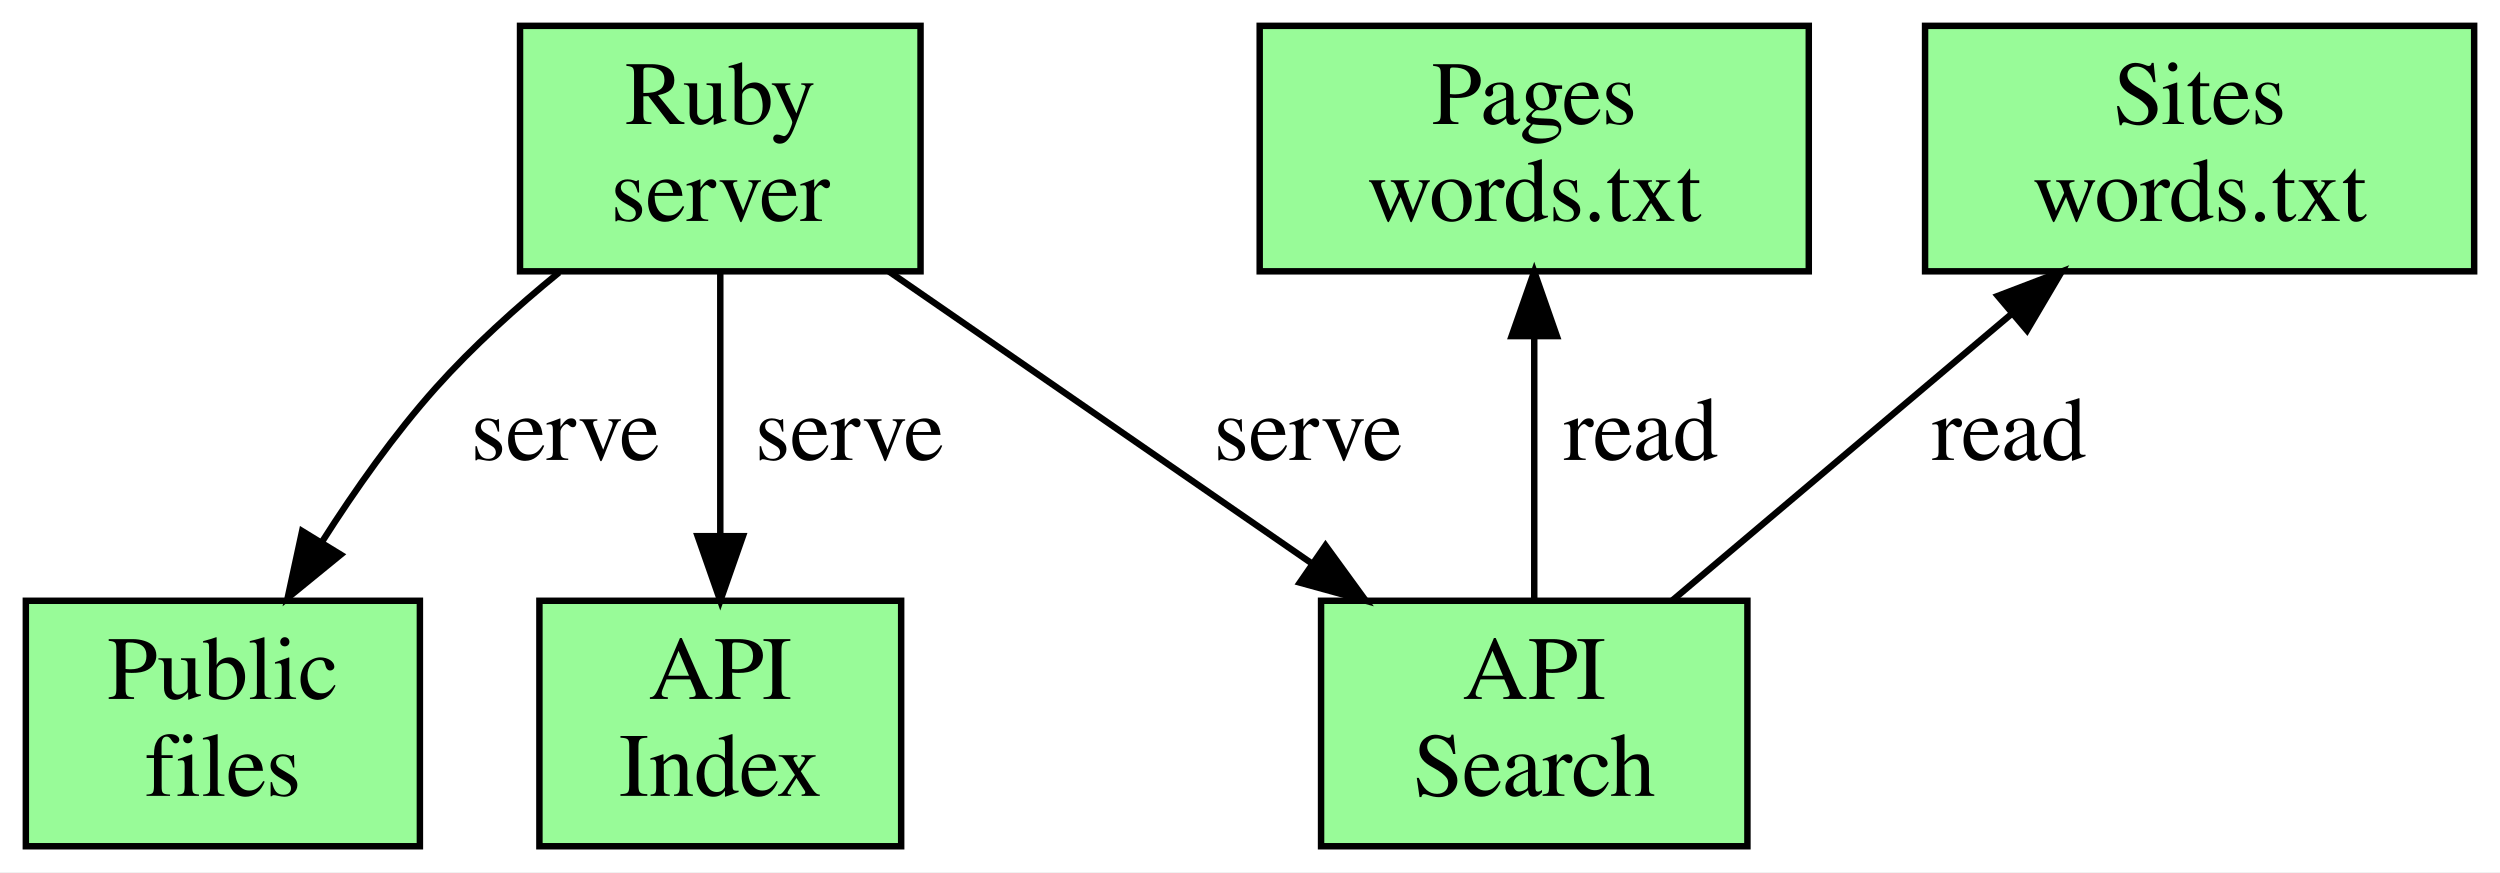
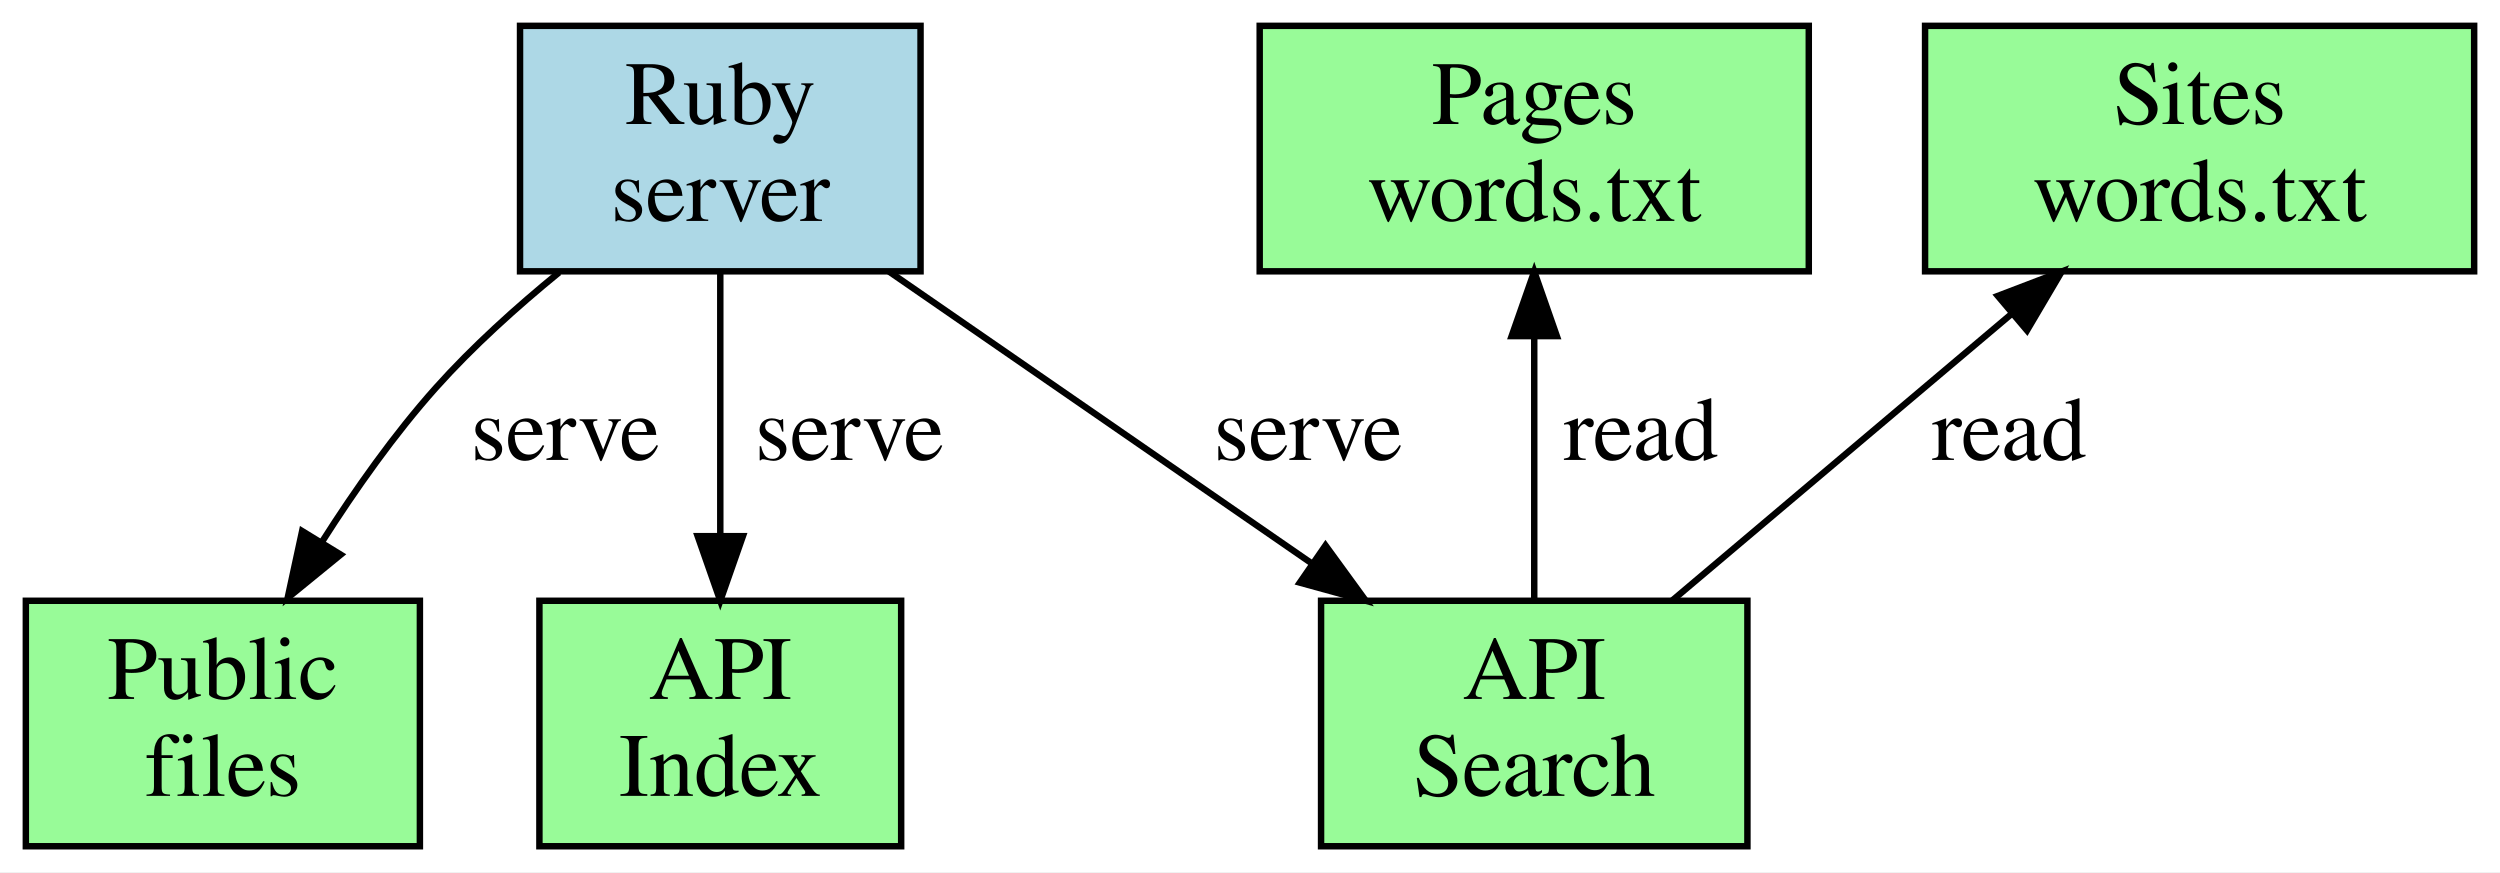
- <svg xmlns="http://www.w3.org/2000/svg" width="387pt" height="135pt" viewBox="0.00 0.00 387.00 135.00">
+ <svg xmlns="http://www.w3.org/2000/svg" xmlns:xlink="http://www.w3.org/1999/xlink" width="387pt" height="135pt" viewBox="0.00 0.00 387.00 135.00">
  <g id="graph0" class="graph" transform="scale(1 1) rotate(0) translate(4 131)">
    <polygon fill="white" stroke="transparent" points="-4,4 -4,-131 383,-131 383,4 -4,4" />
    <g id="node1" class="node">
-       <polygon fill="palegreen" stroke="black" points="138.5,-127 76.5,-127 76.5,-89 138.5,-89 138.5,-127" />
+       <polygon fill="lightblue" stroke="black" points="138.5,-127 76.5,-127 76.5,-89 138.5,-89 138.5,-127" />
      <text text-anchor="middle" x="107.5" y="-111.8" font-family="Times,serif" font-size="14.00">Ruby</text>
      <text text-anchor="middle" x="107.5" y="-96.8" font-family="Times,serif" font-size="14.00">server</text>
    </g>
    <g id="node2" class="node">
      <polygon fill="palegreen" stroke="black" points="61,-38 0,-38 0,0 61,0 61,-38" />
      <text text-anchor="middle" x="30.5" y="-22.8" font-family="Times,serif" font-size="14.00">Public</text>
      <text text-anchor="middle" x="30.5" y="-7.8" font-family="Times,serif" font-size="14.00">files</text>
    </g>
    <g id="edge1" class="edge">
-       <path fill="none" stroke="black" d="M82.55,-88.83C75.98,-83.47 69.16,-77.33 63.5,-71 57.06,-63.8 51.01,-55.23 45.89,-47.19" />
-       <polygon fill="black" stroke="black" points="48.74,-45.14 40.53,-38.44 42.77,-48.79 48.74,-45.14" />
-       <text text-anchor="middle" x="83.5" y="-59.8" font-family="Times,serif" font-size="14.00">serve</text>
+       <g id="a_edge1">
+         <a xlink:href="https://github.com/WardCunningham/search/blob/master/server.rb#L5" xlink:title="serve">
+           <path fill="none" stroke="black" d="M82.55,-88.83C75.98,-83.47 69.16,-77.33 63.5,-71 57.06,-63.8 51.01,-55.23 45.89,-47.19" />
+           <polygon fill="black" stroke="black" points="48.74,-45.14 40.53,-38.44 42.77,-48.79 48.74,-45.14" />
+         </a>
+       </g>
+       <g id="a_edge1-label">
+         <a xlink:href="https://github.com/WardCunningham/search/blob/master/server.rb#L5" xlink:title="serve">
+           <text text-anchor="middle" x="83.5" y="-59.8" font-family="Times,serif" font-size="14.00">serve</text>
+         </a>
+       </g>
    </g>
    <g id="node3" class="node">
      <polygon fill="palegreen" stroke="black" points="266.5,-38 200.5,-38 200.5,0 266.5,0 266.5,-38" />
      <text text-anchor="middle" x="233.5" y="-22.8" font-family="Times,serif" font-size="14.00">API</text>
      <text text-anchor="middle" x="233.5" y="-7.8" font-family="Times,serif" font-size="14.00">Search</text>
    </g>
    <g id="edge2" class="edge">
-       <path fill="none" stroke="black" d="M133.61,-88.97C152.53,-75.91 178.31,-58.11 198.94,-43.87" />
-       <polygon fill="black" stroke="black" points="201.19,-46.57 207.43,-38 197.21,-40.81 201.19,-46.57" />
-       <text text-anchor="middle" x="198.5" y="-59.8" font-family="Times,serif" font-size="14.00">serve</text>
+       <g id="a_edge2">
+         <a xlink:href="https://github.com/WardCunningham/search/blob/master/server.rb#L6" xlink:title="serve">
+           <path fill="none" stroke="black" d="M133.61,-88.97C152.53,-75.91 178.31,-58.11 198.94,-43.87" />
+           <polygon fill="black" stroke="black" points="201.19,-46.57 207.43,-38 197.21,-40.81 201.19,-46.57" />
+         </a>
+       </g>
+       <g id="a_edge2-label">
+         <a xlink:href="https://github.com/WardCunningham/search/blob/master/server.rb#L6" xlink:title="serve">
+           <text text-anchor="middle" x="198.5" y="-59.8" font-family="Times,serif" font-size="14.00">serve</text>
+         </a>
+       </g>
    </g>
    <g id="node4" class="node">
      <polygon fill="palegreen" stroke="black" points="135.5,-38 79.5,-38 79.5,0 135.5,0 135.5,-38" />
      <text text-anchor="middle" x="107.5" y="-22.8" font-family="Times,serif" font-size="14.00">API</text>
      <text text-anchor="middle" x="107.5" y="-7.8" font-family="Times,serif" font-size="14.00">Index</text>
    </g>
    <g id="edge3" class="edge">
-       <path fill="none" stroke="black" d="M107.5,-88.97C107.5,-77.19 107.5,-61.56 107.5,-48.16" />
-       <polygon fill="black" stroke="black" points="111,-48 107.5,-38 104,-48 111,-48" />
-       <text text-anchor="middle" x="127.5" y="-59.8" font-family="Times,serif" font-size="14.00">serve</text>
+       <g id="a_edge3">
+         <a xlink:href="https://github.com/WardCunningham/search/blob/master/server.rb#L7" xlink:title="serve">
+           <path fill="none" stroke="black" d="M107.5,-88.97C107.5,-77.19 107.5,-61.56 107.5,-48.16" />
+           <polygon fill="black" stroke="black" points="111,-48 107.5,-38 104,-48 111,-48" />
+         </a>
+       </g>
+       <g id="a_edge3-label">
+         <a xlink:href="https://github.com/WardCunningham/search/blob/master/server.rb#L7" xlink:title="serve">
+           <text text-anchor="middle" x="127.5" y="-59.8" font-family="Times,serif" font-size="14.00">serve</text>
+         </a>
+       </g>
    </g>
    <g id="node5" class="node">
      <polygon fill="palegreen" stroke="black" points="276,-127 191,-127 191,-89 276,-89 276,-127" />
      <text text-anchor="middle" x="233.5" y="-111.8" font-family="Times,serif" font-size="14.00">Pages</text>
      <text text-anchor="middle" x="233.5" y="-96.8" font-family="Times,serif" font-size="14.00">words.txt</text>
    </g>
    <g id="edge4" class="edge">
-       <path fill="none" stroke="black" d="M233.5,-78.82C233.5,-65.41 233.5,-49.78 233.5,-38" />
-       <polygon fill="black" stroke="black" points="230,-78.97 233.5,-88.97 237,-78.97 230,-78.97" />
-       <text text-anchor="middle" x="250" y="-59.8" font-family="Times,serif" font-size="14.00">read</text>
+       <g id="a_edge4">
+         <a xlink:href="https://github.com/WardCunningham/search/blob/master/server.rb#L153" xlink:title="read">
+           <path fill="none" stroke="black" d="M233.5,-78.82C233.5,-65.41 233.5,-49.78 233.5,-38" />
+           <polygon fill="black" stroke="black" points="230,-78.97 233.5,-88.97 237,-78.97 230,-78.97" />
+         </a>
+       </g>
+       <g id="a_edge4-label">
+         <a xlink:href="https://github.com/WardCunningham/search/blob/master/server.rb#L153" xlink:title="read">
+           <text text-anchor="middle" x="250" y="-59.8" font-family="Times,serif" font-size="14.00">read</text>
+         </a>
+       </g>
    </g>
    <g id="node6" class="node">
      <polygon fill="palegreen" stroke="black" points="379,-127 294,-127 294,-89 379,-89 379,-127" />
      <text text-anchor="middle" x="336.5" y="-111.8" font-family="Times,serif" font-size="14.00">Sites</text>
      <text text-anchor="middle" x="336.5" y="-96.8" font-family="Times,serif" font-size="14.00">words.txt</text>
    </g>
    <g id="edge5" class="edge">
-       <path fill="none" stroke="black" d="M307.31,-82.34C290.6,-68.23 270,-50.83 254.81,-38" />
-       <polygon fill="black" stroke="black" points="305.26,-85.19 315.16,-88.97 309.78,-79.85 305.26,-85.19" />
-       <text text-anchor="middle" x="307" y="-59.8" font-family="Times,serif" font-size="14.00">read</text>
+       <g id="a_edge5">
+         <a xlink:href="https://github.com/WardCunningham/search/blob/master/server.rb#L153" xlink:title="read">
+           <path fill="none" stroke="black" d="M307.31,-82.34C290.6,-68.23 270,-50.83 254.81,-38" />
+           <polygon fill="black" stroke="black" points="305.26,-85.19 315.16,-88.97 309.78,-79.85 305.26,-85.19" />
+         </a>
+       </g>
+       <g id="a_edge5-label">
+         <a xlink:href="https://github.com/WardCunningham/search/blob/master/server.rb#L153" xlink:title="read">
+           <text text-anchor="middle" x="307" y="-59.8" font-family="Times,serif" font-size="14.00">read</text>
+         </a>
+       </g>
    </g>
  </g>
</svg>
